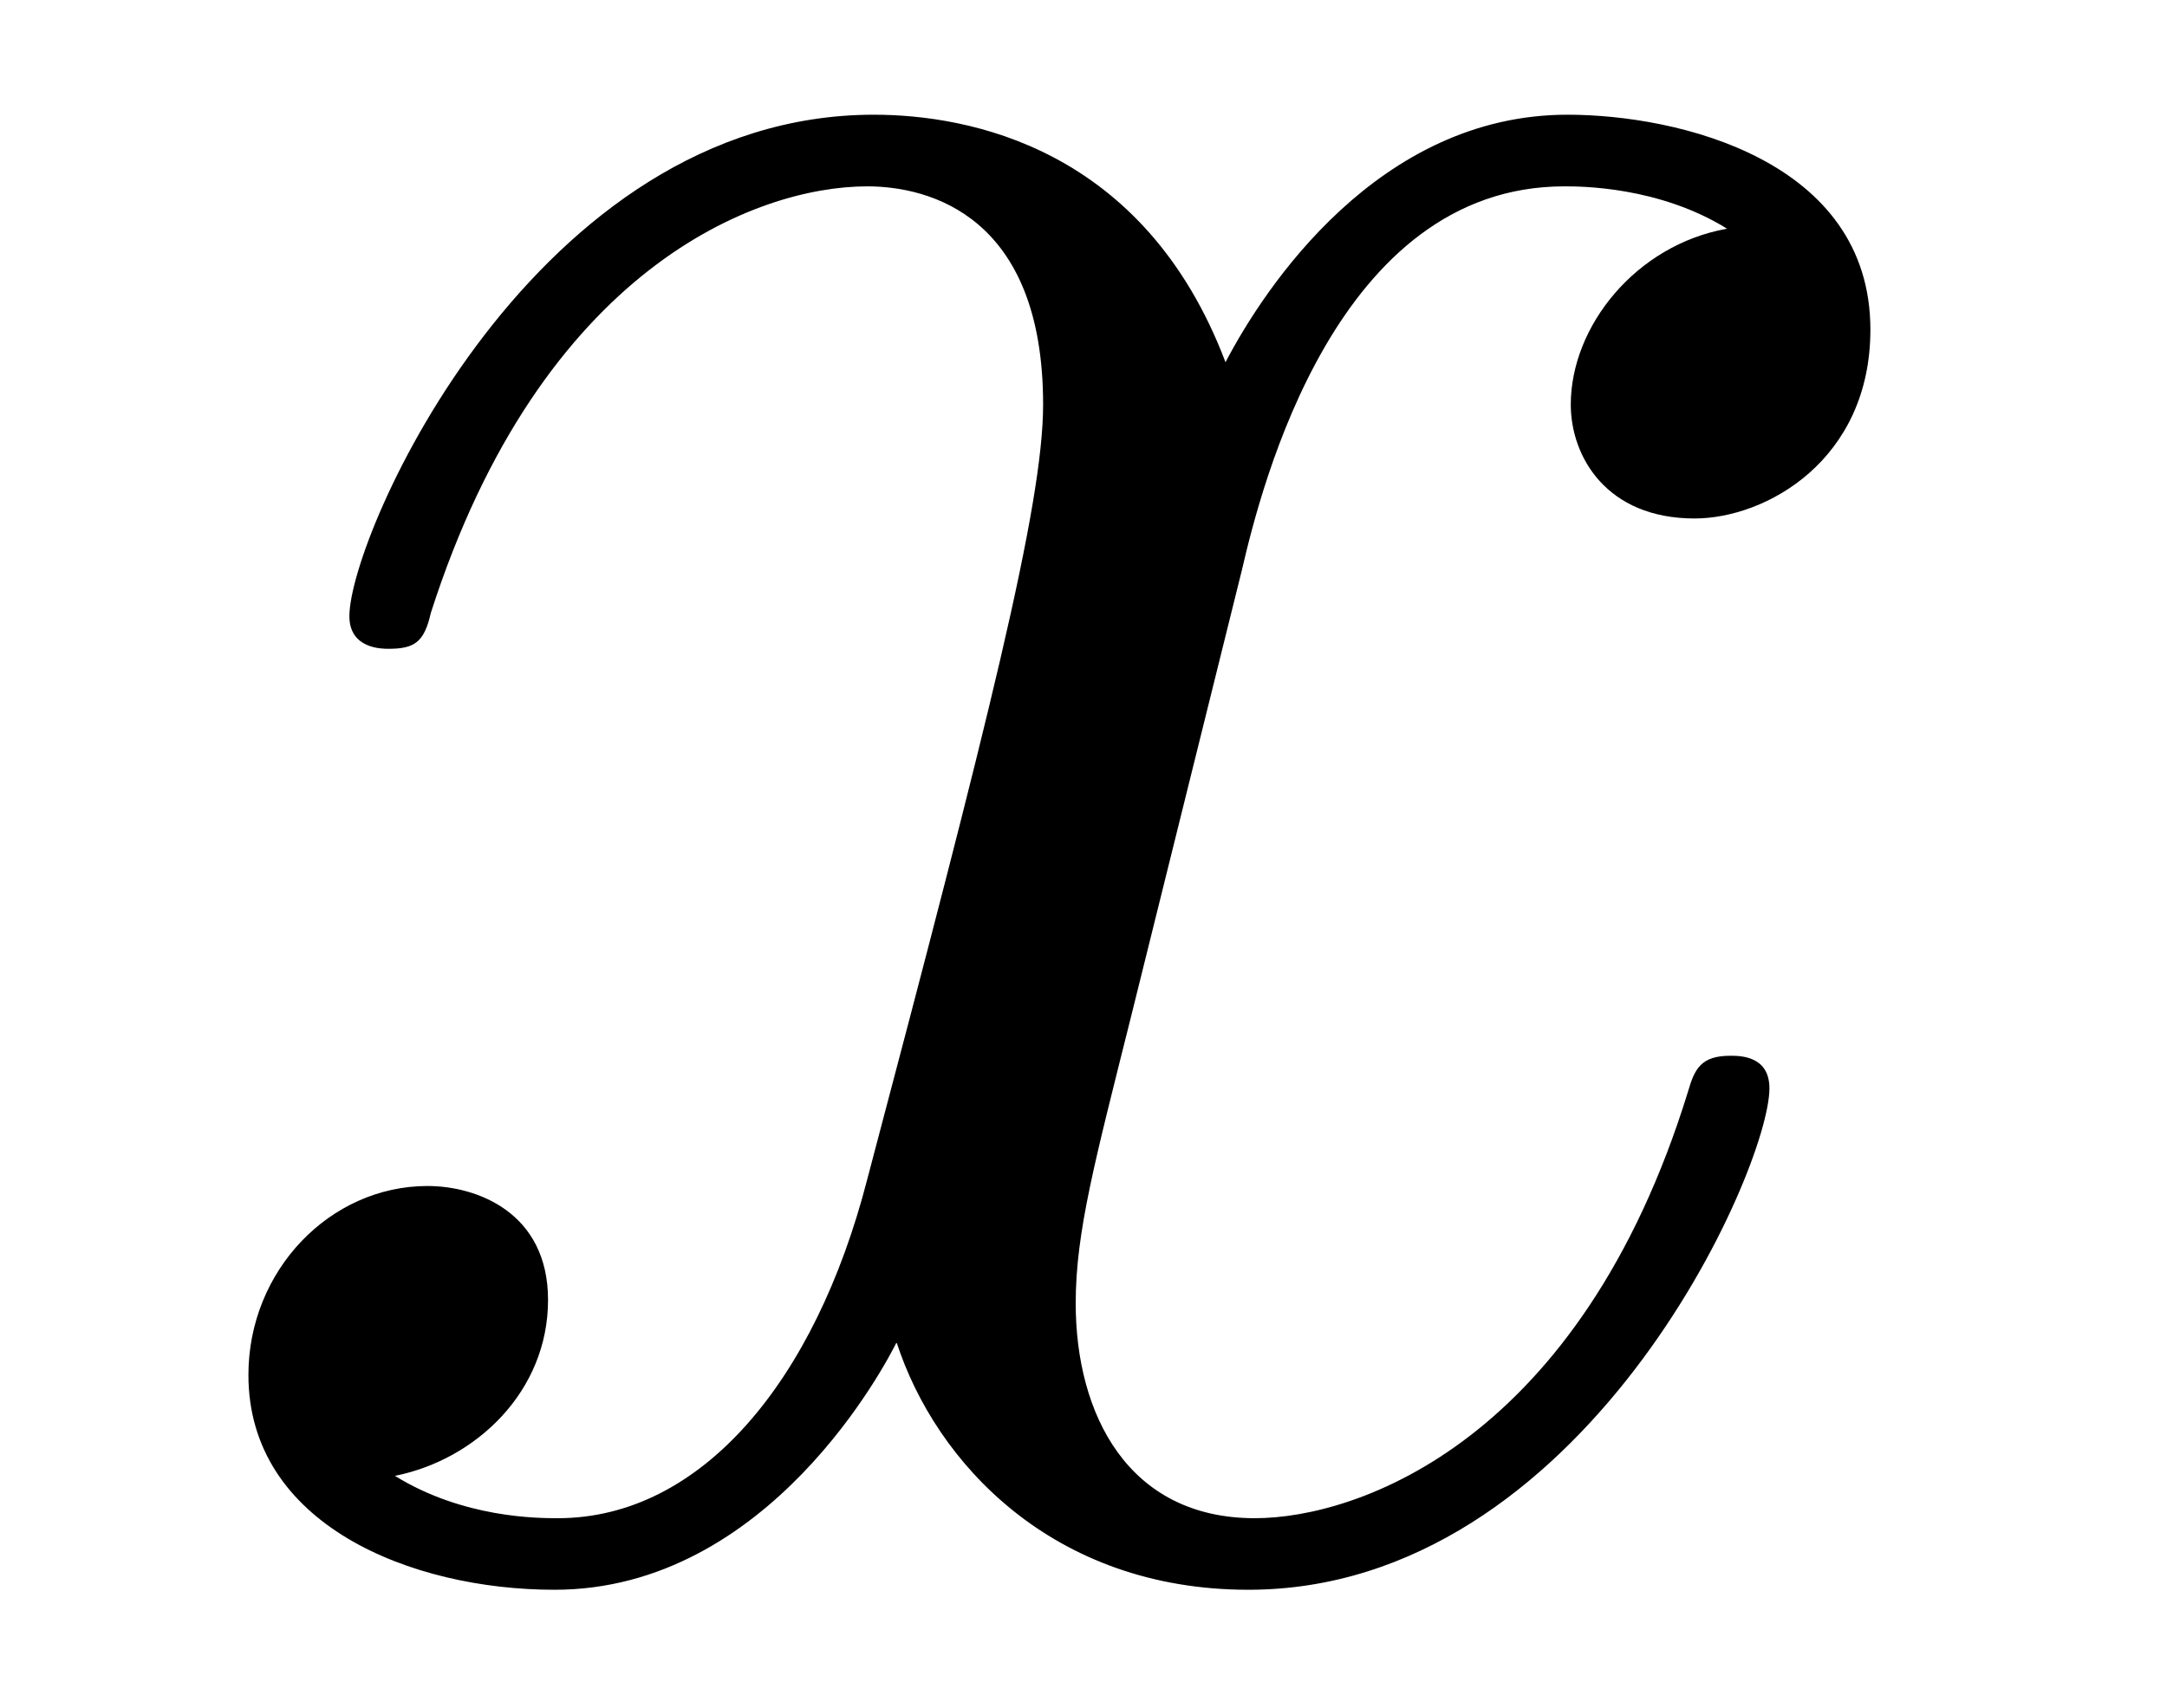
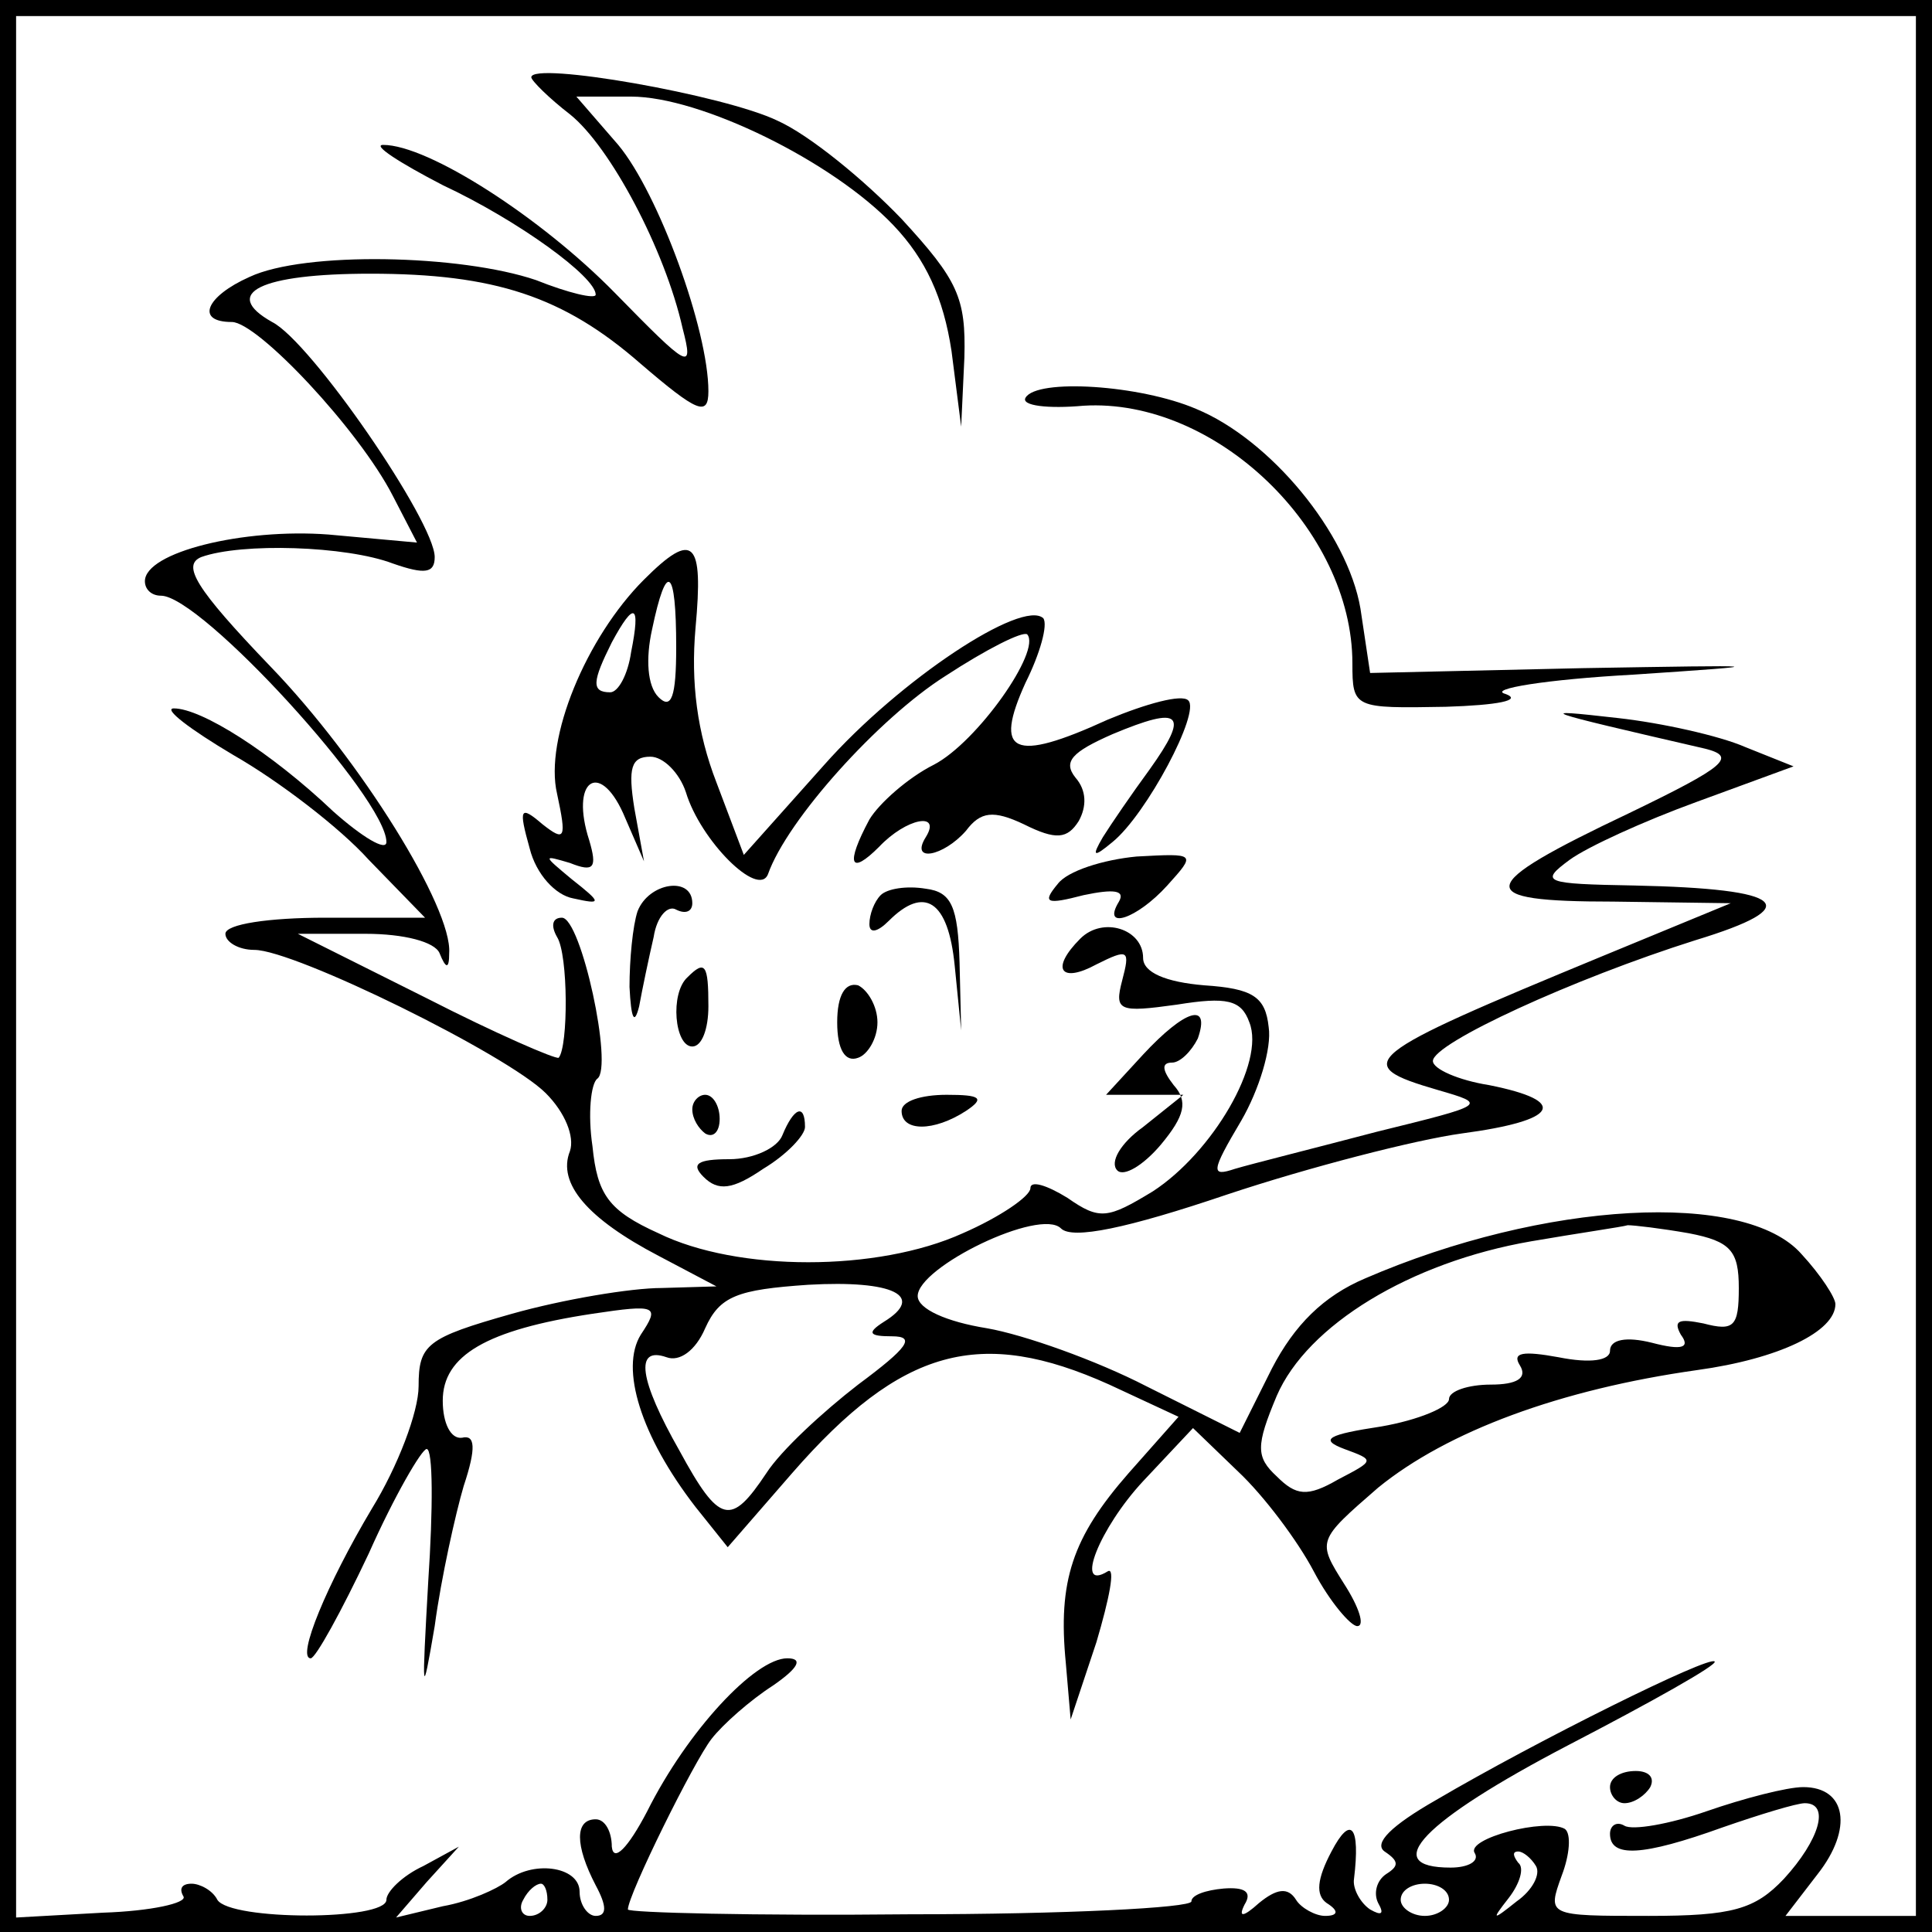
- <svg xmlns="http://www.w3.org/2000/svg" xmlns:xlink="http://www.w3.org/1999/xlink" width="402.08pt" height="316.89pt" viewBox="0 0 402.08 316.89" version="1.1">
-   <defs>
-     <g>
-       <symbol overflow="visible" id="glyph0-0">
-         <path style="stroke:none;" d="" />
-       </symbol>
-       <symbol overflow="visible" id="glyph0-1">
-         <path style="stroke:none;" d="M 201.844 -182.516 C 205.484 -198.219 219.375 -253.828 261.688 -253.828 C 264.703 -253.828 279.203 -253.828 291.891 -245.969 C 274.969 -242.953 262.891 -227.844 262.891 -213.328 C 262.891 -203.656 269.531 -192.188 285.859 -192.188 C 299.156 -192.188 318.484 -203.062 318.484 -227.234 C 318.484 -258.656 282.828 -267.125 262.281 -267.125 C 227.234 -267.125 206.078 -235.094 198.828 -221.188 C 183.719 -261.078 151.078 -267.125 133.562 -267.125 C 70.703 -267.125 36.266 -189.156 36.266 -174.047 C 36.266 -168 42.297 -168 43.516 -168 C 48.344 -168 50.156 -169.219 51.375 -174.656 C 71.922 -238.719 111.797 -253.828 132.344 -253.828 C 143.828 -253.828 164.984 -248.391 164.984 -213.328 C 164.984 -194.594 154.719 -154.109 132.344 -69.5 C 122.688 -32.031 101.531 -6.641 74.938 -6.641 C 71.312 -6.641 57.406 -6.641 44.719 -14.5 C 59.828 -17.531 73.125 -30.219 73.125 -47.141 C 73.125 -63.453 59.828 -68.297 50.766 -68.297 C 32.641 -68.297 17.531 -52.578 17.531 -33.234 C 17.531 -5.438 47.75 6.641 74.328 6.641 C 114.219 6.641 135.984 -35.656 137.797 -39.281 C 145.047 -16.922 166.797 6.641 203.062 6.641 C 265.312 6.641 299.75 -71.312 299.75 -86.422 C 299.75 -92.469 294.312 -92.469 292.5 -92.469 C 287.062 -92.469 285.859 -90.047 284.641 -85.812 C 264.703 -21.156 223.609 -6.641 204.266 -6.641 C 180.703 -6.641 171.031 -25.984 171.031 -46.531 C 171.031 -59.828 174.656 -73.125 181.297 -99.719 Z M 201.844 -182.516 " />
-       </symbol>
-     </g>
-   </defs>
-   <g id="surface1">
-     <g style="fill:rgb(0%,0%,0%);fill-opacity:1;">
-       <use xlink:href="#glyph0-1" x="28.562" y="288.415" />
-     </g>
+ <svg xmlns="http://www.w3.org/2000/svg" version="1.0" width="120pt" height="120pt" viewBox="0 0 120 120" preserveAspectRatio="xMidYMid meet">
+   <g transform="translate(0,120) scale(0.1,-0.1)" fill="#000000" stroke="none">
+     <path d="M0 600 l0 -600 600 0 600 0 0 600 0 600 -600 0 -600 0 0 -600z m1190 0 l0 -590 -41 0 -40 0 20 26 c22 28 18 54 -9 54 -10 0 -37 -7 -60 -15 -23 -8 -46 -12 -51 -9 -5 3 -9 0 -9 -5 0 -15 20 -14 70 4 23 8 46 15 51 15 16 0 9 -23 -13 -47 -18 -19 -32 -23 -84 -23 -63 0 -63 0 -54 25 5 13 6 26 2 29 -12 7 -62 -6 -56 -15 3 -5 -4 -9 -15 -9 -45 0 -17 29 73 76 52 27 93 50 91 52 -3 4 -110 -49 -173 -86 -28 -16 -39 -27 -32 -32 9 -6 9 -9 1 -14 -6 -4 -8 -12 -5 -18 4 -7 2 -8 -5 -4 -6 4 -11 13 -10 19 4 33 -2 40 -14 17 -9 -17 -10 -27 -3 -32 8 -5 7 -8 -1 -8 -6 0 -15 5 -18 10 -5 8 -12 7 -23 -2 -10 -9 -13 -9 -9 -1 5 8 0 11 -13 10 -11 -1 -20 -4 -20 -8 0 -4 -79 -8 -175 -8 -96 -1 -175 1 -175 3 0 9 41 92 52 106 7 9 24 24 38 33 16 11 19 17 9 17 -20 0 -62 -45 -87 -95 -12 -23 -21 -32 -22 -22 0 9 -4 17 -10 17 -13 0 -13 -16 0 -41 7 -13 7 -19 0 -19 -5 0 -10 7 -10 15 0 16 -30 20 -46 6 -5 -4 -22 -12 -39 -15 l-29 -7 19 22 20 22 -22 -12 c-13 -6 -23 -16 -23 -21 0 -13 -97 -13 -105 0 -3 6 -11 10 -16 10 -6 0 -8 -3 -5 -8 2 -4 -20 -9 -50 -10 l-54 -3 0 590 0 591 590 0 590 0 0 -590z m-236 -559 c3 -5 -2 -15 -12 -22 -15 -12 -16 -12 -5 2 7 9 10 19 6 22 -3 4 -4 7 0 7 3 0 8 -4 11 -9z m-614 -21 c0 -5 -5 -10 -11 -10 -5 0 -7 5 -4 10 3 6 8 10 11 10 2 0 4 -4 4 -10z m560 0 c0 -5 -7 -10 -15 -10 -8 0 -15 5 -15 10 0 6 7 10 15 10 8 0 15 -4 15 -10z" />
+     <path d="M330 1152 c0 -2 11 -13 24 -23 25 -20 59 -84 70 -133 7 -27 4 -25 -42 22 -46 47 -116 92 -144 92 -7 0 10 -11 37 -25 47 -22 95 -57 95 -68 0 -3 -17 1 -37 9 -47 16 -144 18 -178 2 -27 -12 -34 -28 -11 -28 16 0 79 -67 100 -108 l15 -29 -55 5 c-53 4 -114 -11 -114 -29 0 -5 4 -9 10 -9 25 0 140 -126 140 -153 0 -6 -15 3 -33 19 -39 37 -82 64 -99 64 -7 0 10 -13 37 -29 28 -16 66 -45 84 -65 l35 -36 -62 0 c-35 0 -62 -4 -62 -10 0 -5 8 -10 18 -10 25 0 157 -65 181 -89 12 -12 18 -27 15 -36 -8 -20 11 -42 55 -65 l36 -19 -34 -1 c-19 0 -61 -7 -93 -16 -53 -15 -58 -19 -58 -45 0 -16 -13 -50 -29 -76 -28 -47 -47 -93 -38 -93 3 0 19 29 36 65 16 36 33 65 36 65 4 0 4 -37 1 -82 -4 -71 -4 -75 4 -28 4 30 13 70 18 87 8 24 7 32 -1 30 -7 -1 -12 9 -12 23 0 28 27 44 93 54 40 6 42 5 30 -13 -13 -21 0 -63 34 -107 l20 -25 40 46 c68 78 117 91 197 55 l43 -20 -31 -35 c-35 -40 -44 -67 -39 -118 l3 -35 16 48 c8 27 12 47 7 44 -21 -13 -5 27 22 56 l31 33 28 -27 c16 -15 37 -43 47 -62 10 -19 23 -34 27 -34 5 0 1 12 -8 26 -17 27 -17 27 21 60 43 35 113 61 198 73 51 7 86 24 86 41 0 4 -9 18 -21 31 -35 40 -160 33 -271 -15 -26 -11 -44 -29 -58 -56 l-20 -40 -58 29 c-31 16 -76 32 -99 36 -25 4 -43 12 -43 20 0 18 76 55 89 42 7 -7 41 0 103 21 51 17 117 34 146 38 60 8 67 20 17 30 -19 3 -35 10 -35 15 0 11 87 51 163 75 69 21 57 32 -38 34 -56 1 -59 2 -40 16 11 8 46 24 79 36 l60 22 -30 12 c-16 7 -52 15 -79 18 -53 6 -50 5 54 -19 20 -5 13 -11 -47 -40 -97 -46 -98 -55 -10 -55 l73 -1 -80 -33 c-150 -62 -157 -67 -102 -83 31 -9 31 -9 -38 -26 -38 -10 -78 -20 -88 -23 -15 -5 -15 -2 4 30 11 19 19 45 17 58 -2 19 -10 24 -40 26 -24 2 -38 8 -38 17 0 18 -25 26 -39 12 -19 -19 -12 -28 10 -16 20 10 21 9 16 -10 -5 -19 -2 -20 34 -15 31 5 40 3 45 -11 10 -25 -23 -81 -60 -105 -28 -17 -33 -18 -53 -4 -13 8 -23 11 -23 6 0 -5 -19 -18 -42 -28 -53 -24 -140 -24 -189 0 -31 14 -38 24 -41 54 -3 20 -1 39 3 42 10 7 -10 100 -22 100 -6 0 -7 -5 -3 -12 7 -11 7 -68 1 -75 -2 -1 -39 15 -82 37 l-80 40 42 0 c24 0 43 -5 46 -12 4 -10 6 -10 6 0 2 28 -55 120 -111 178 -47 49 -55 63 -43 68 25 9 90 7 119 -4 20 -7 26 -6 26 4 0 22 -77 134 -101 146 -32 18 -7 30 61 30 77 0 120 -14 168 -56 35 -30 42 -33 42 -17 0 38 -31 123 -56 153 l-26 30 34 0 c43 0 125 -40 163 -80 20 -21 31 -45 36 -78 l6 -47 2 43 c1 37 -4 48 -39 86 -23 24 -57 52 -77 61 -33 16 -153 37 -153 27z m719 -718 c26 -5 31 -11 31 -34 0 -24 -3 -27 -22 -22 -15 3 -19 2 -14 -7 6 -8 1 -10 -18 -5 -16 4 -26 2 -26 -5 0 -6 -12 -8 -32 -4 -22 4 -29 3 -24 -5 5 -8 -2 -12 -18 -12 -14 0 -26 -4 -26 -9 0 -5 -19 -13 -42 -17 -33 -5 -39 -8 -23 -14 19 -7 19 -7 -4 -19 -19 -11 -26 -10 -38 2 -13 12 -13 19 0 50 19 44 83 83 158 96 29 5 57 9 60 10 4 0 21 -2 38 -5z m-500 -55 c-11 -7 -9 -9 5 -9 15 0 10 -7 -21 -30 -22 -17 -48 -41 -57 -55 -22 -33 -29 -32 -54 14 -25 44 -28 65 -8 58 8 -3 18 4 24 18 9 20 20 24 64 27 53 3 73 -7 47 -23z" />
+     <path d="M637 953 c-3 -5 14 -7 36 -5 82 5 167 -77 167 -160 0 -28 1 -28 58 -27 32 1 48 4 37 8 -11 3 25 9 80 12 89 6 86 6 -32 4 l-132 -3 -6 40 c-8 47 -56 105 -102 124 -35 15 -99 19 -106 7z" />
+     <path d="M400 840 c-36 -36 -62 -99 -54 -133 6 -28 5 -30 -9 -19 -14 12 -15 10 -8 -15 4 -16 16 -29 27 -31 18 -4 18 -3 -1 12 -18 15 -18 15 -1 10 15 -6 17 -3 12 14 -12 37 6 50 21 17 l13 -30 -6 33 c-4 25 -2 32 10 32 8 0 18 -10 22 -22 9 -30 45 -66 51 -51 12 34 69 97 110 123 26 17 48 28 51 26 9 -10 -31 -67 -58 -81 -16 -8 -34 -24 -40 -34 -15 -28 -12 -35 6 -17 17 18 39 22 29 6 -10 -16 11 -12 25 4 9 12 17 13 36 4 20 -10 27 -9 34 2 5 9 5 19 -2 27 -8 10 -2 16 23 27 43 18 48 13 23 -22 -11 -15 -24 -34 -29 -42 -7 -12 -6 -13 6 -3 21 17 55 81 47 88 -4 4 -26 -2 -50 -12 -59 -27 -71 -21 -51 23 9 18 14 36 11 40 -13 12 -89 -38 -136 -91 l-50 -56 -17 45 c-12 31 -16 62 -13 96 5 54 -1 61 -32 30z m20 -42 c0 -31 -3 -39 -11 -31 -7 7 -8 24 -4 42 9 43 15 39 15 -11z m-28 -3 c-2 -14 -8 -25 -13 -25 -12 0 -11 7 1 31 14 26 18 24 12 -6z" />
+     <path d="M657 651 c-10 -12 -7 -13 16 -7 19 4 26 3 22 -4 -11 -18 11 -11 30 10 18 20 18 20 -19 18 -21 -2 -43 -9 -49 -17z" />
+     <path d="M396 634 c-3 -9 -5 -30 -5 -47 1 -20 3 -24 6 -12 2 11 6 30 9 43 2 13 9 20 14 17 6 -3 10 -1 10 4 0 17 -27 13 -34 -5z" />
+     <path d="M547 644 c-4 -4 -7 -12 -7 -18 0 -6 5 -5 12 2 22 22 37 13 41 -28 l4 -40 -1 42 c-1 35 -5 44 -21 46 -12 2 -24 0 -28 -4z" />
+     <path d="M427 593 c-11 -10 -8 -43 3 -43 6 0 10 11 10 25 0 26 -2 29 -13 18z" />
+     <path d="M520 565 c0 -17 5 -25 13 -22 6 2 12 12 12 22 0 10 -6 20 -12 23 -8 2 -13 -6 -13 -23z" />
+     <path d="M710 545 l-23 -25 24 0 24 0 -25 -20 c-14 -10 -21 -22 -16 -27 4 -4 16 3 27 16 15 18 17 27 8 37 -7 9 -8 14 -1 14 5 0 12 7 16 15 8 23 -8 18 -34 -10z" />
+     <path d="M430 511 c0 -6 4 -12 8 -15 5 -3 9 1 9 9 0 8 -4 15 -9 15 -4 0 -8 -4 -8 -9z" />
+     <path d="M560 510 c0 -13 20 -13 40 0 12 8 9 10 -12 10 -16 0 -28 -4 -28 -10z" />
+     <path d="M486 495 c-3 -8 -18 -15 -33 -15 -20 0 -24 -3 -16 -11 9 -9 18 -8 37 5 15 9 26 21 26 26 0 15 -7 12 -14 -5z" />
+     <path d="M1000 90 c0 -5 4 -10 9 -10 6 0 13 5 16 10 3 6 -1 10 -9 10 -9 0 -16 -4 -16 -10z" />
  </g>
</svg>
